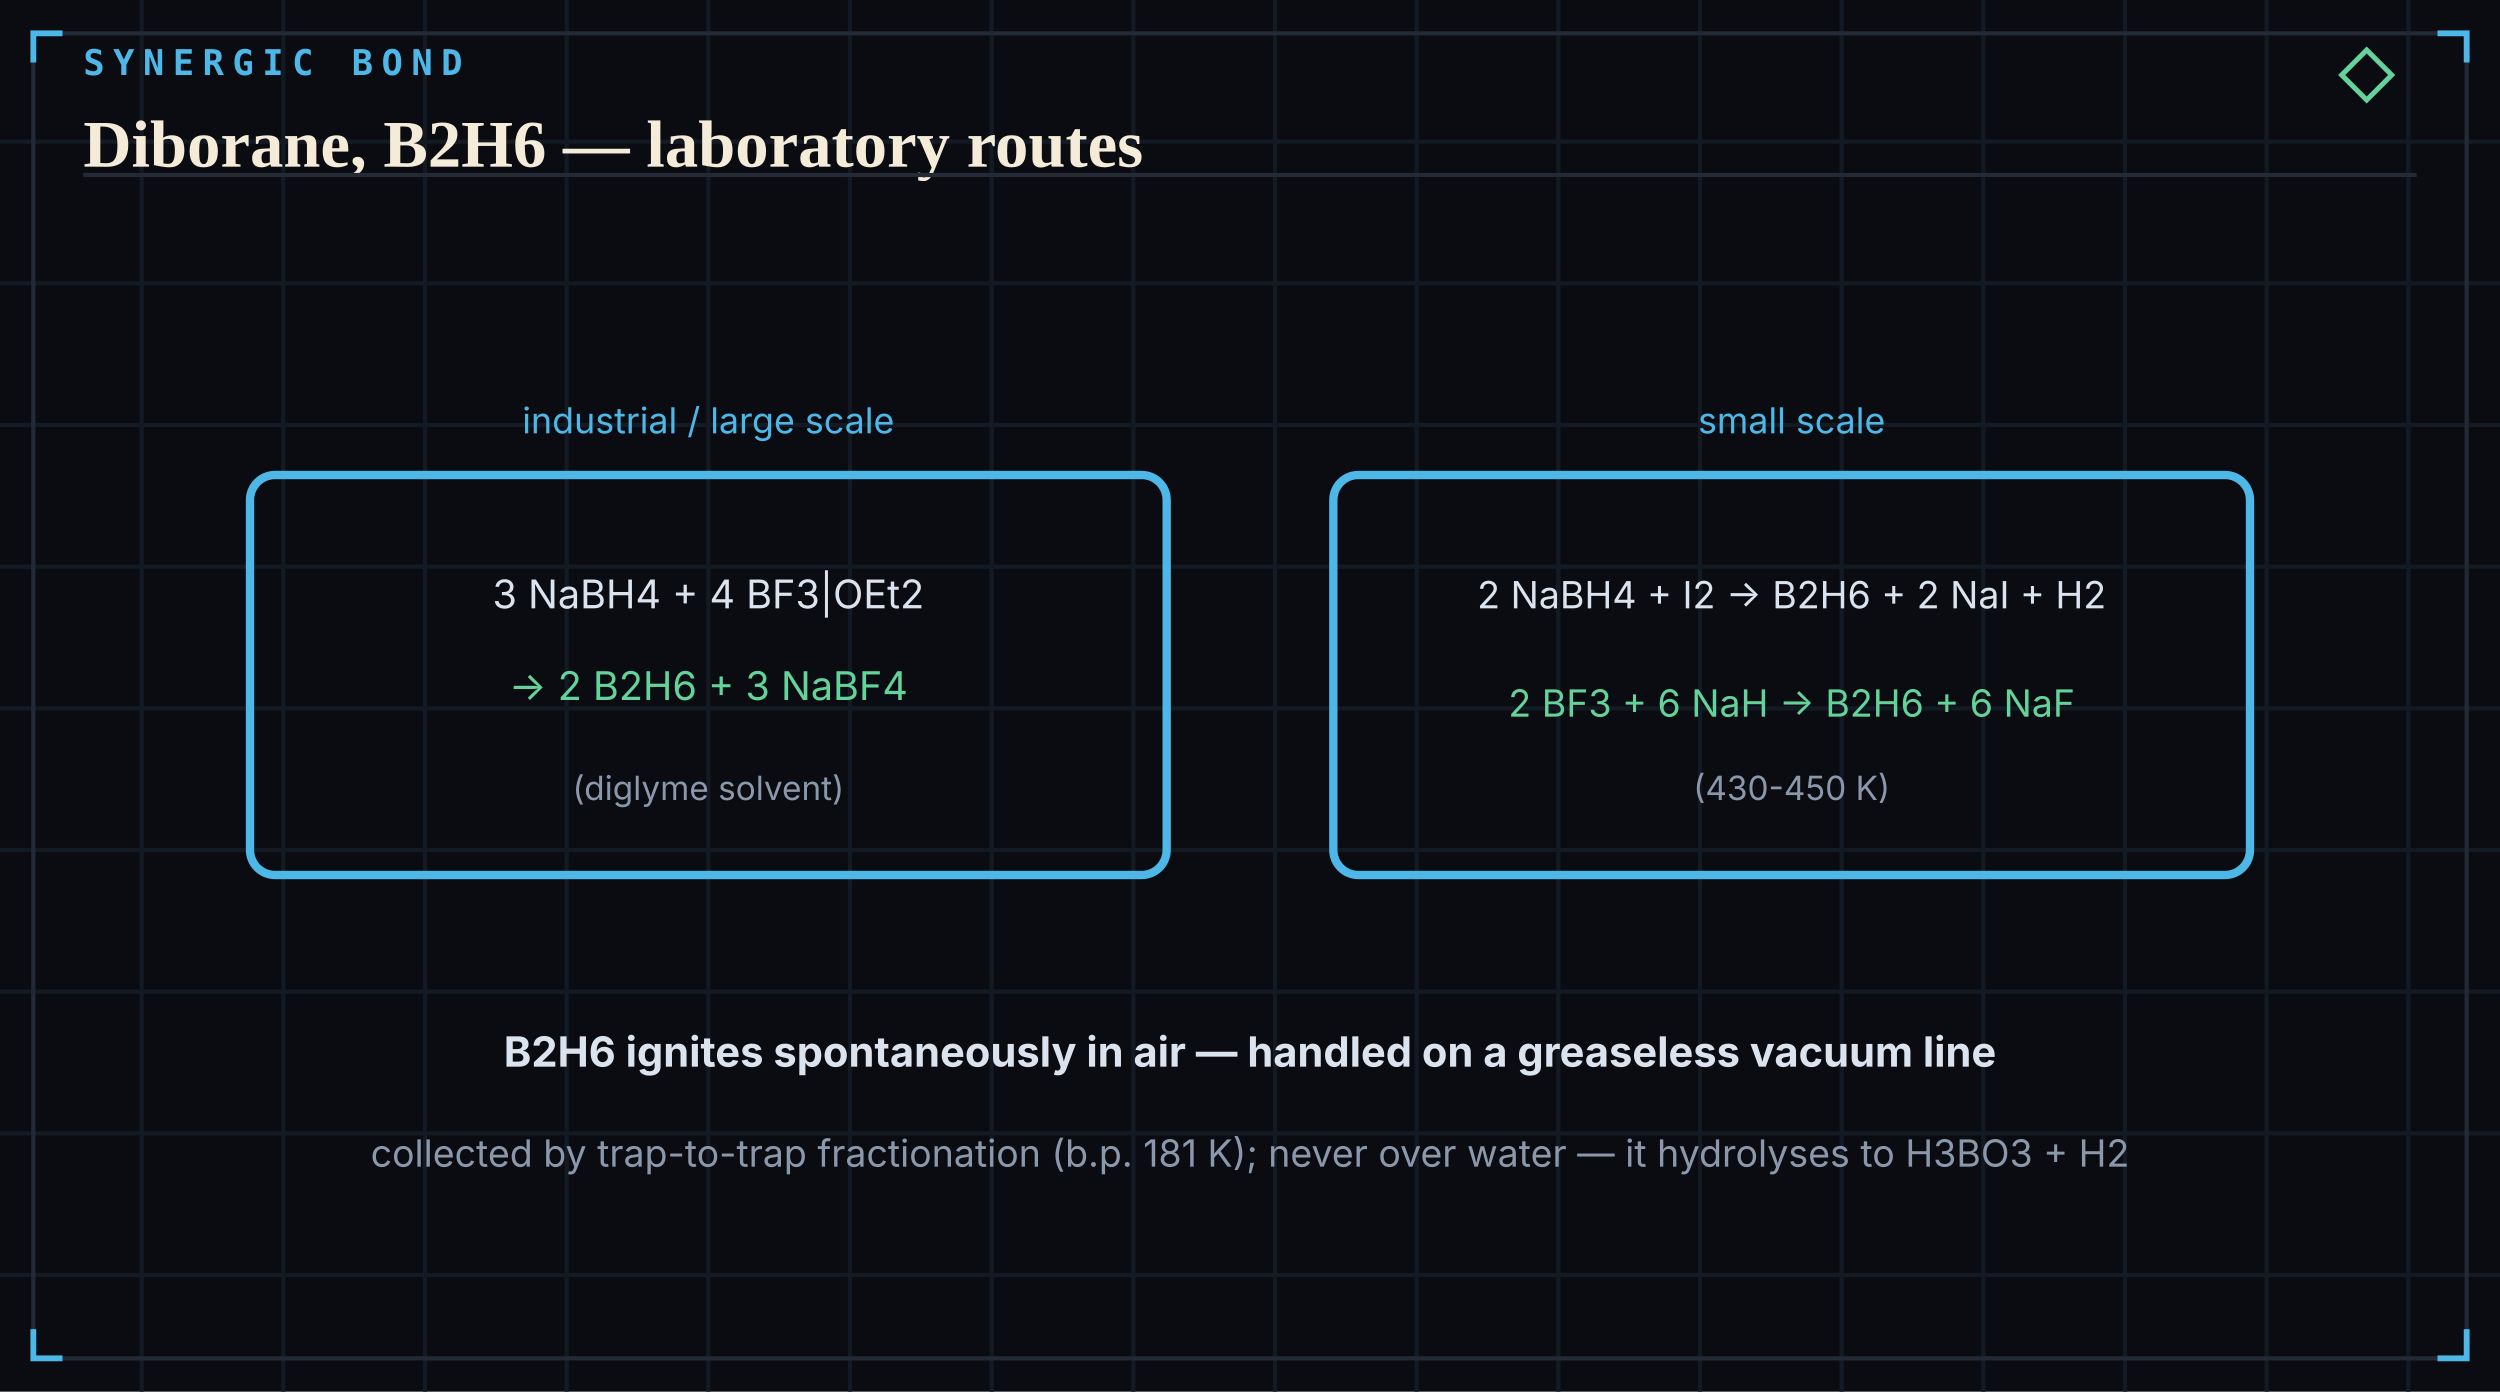
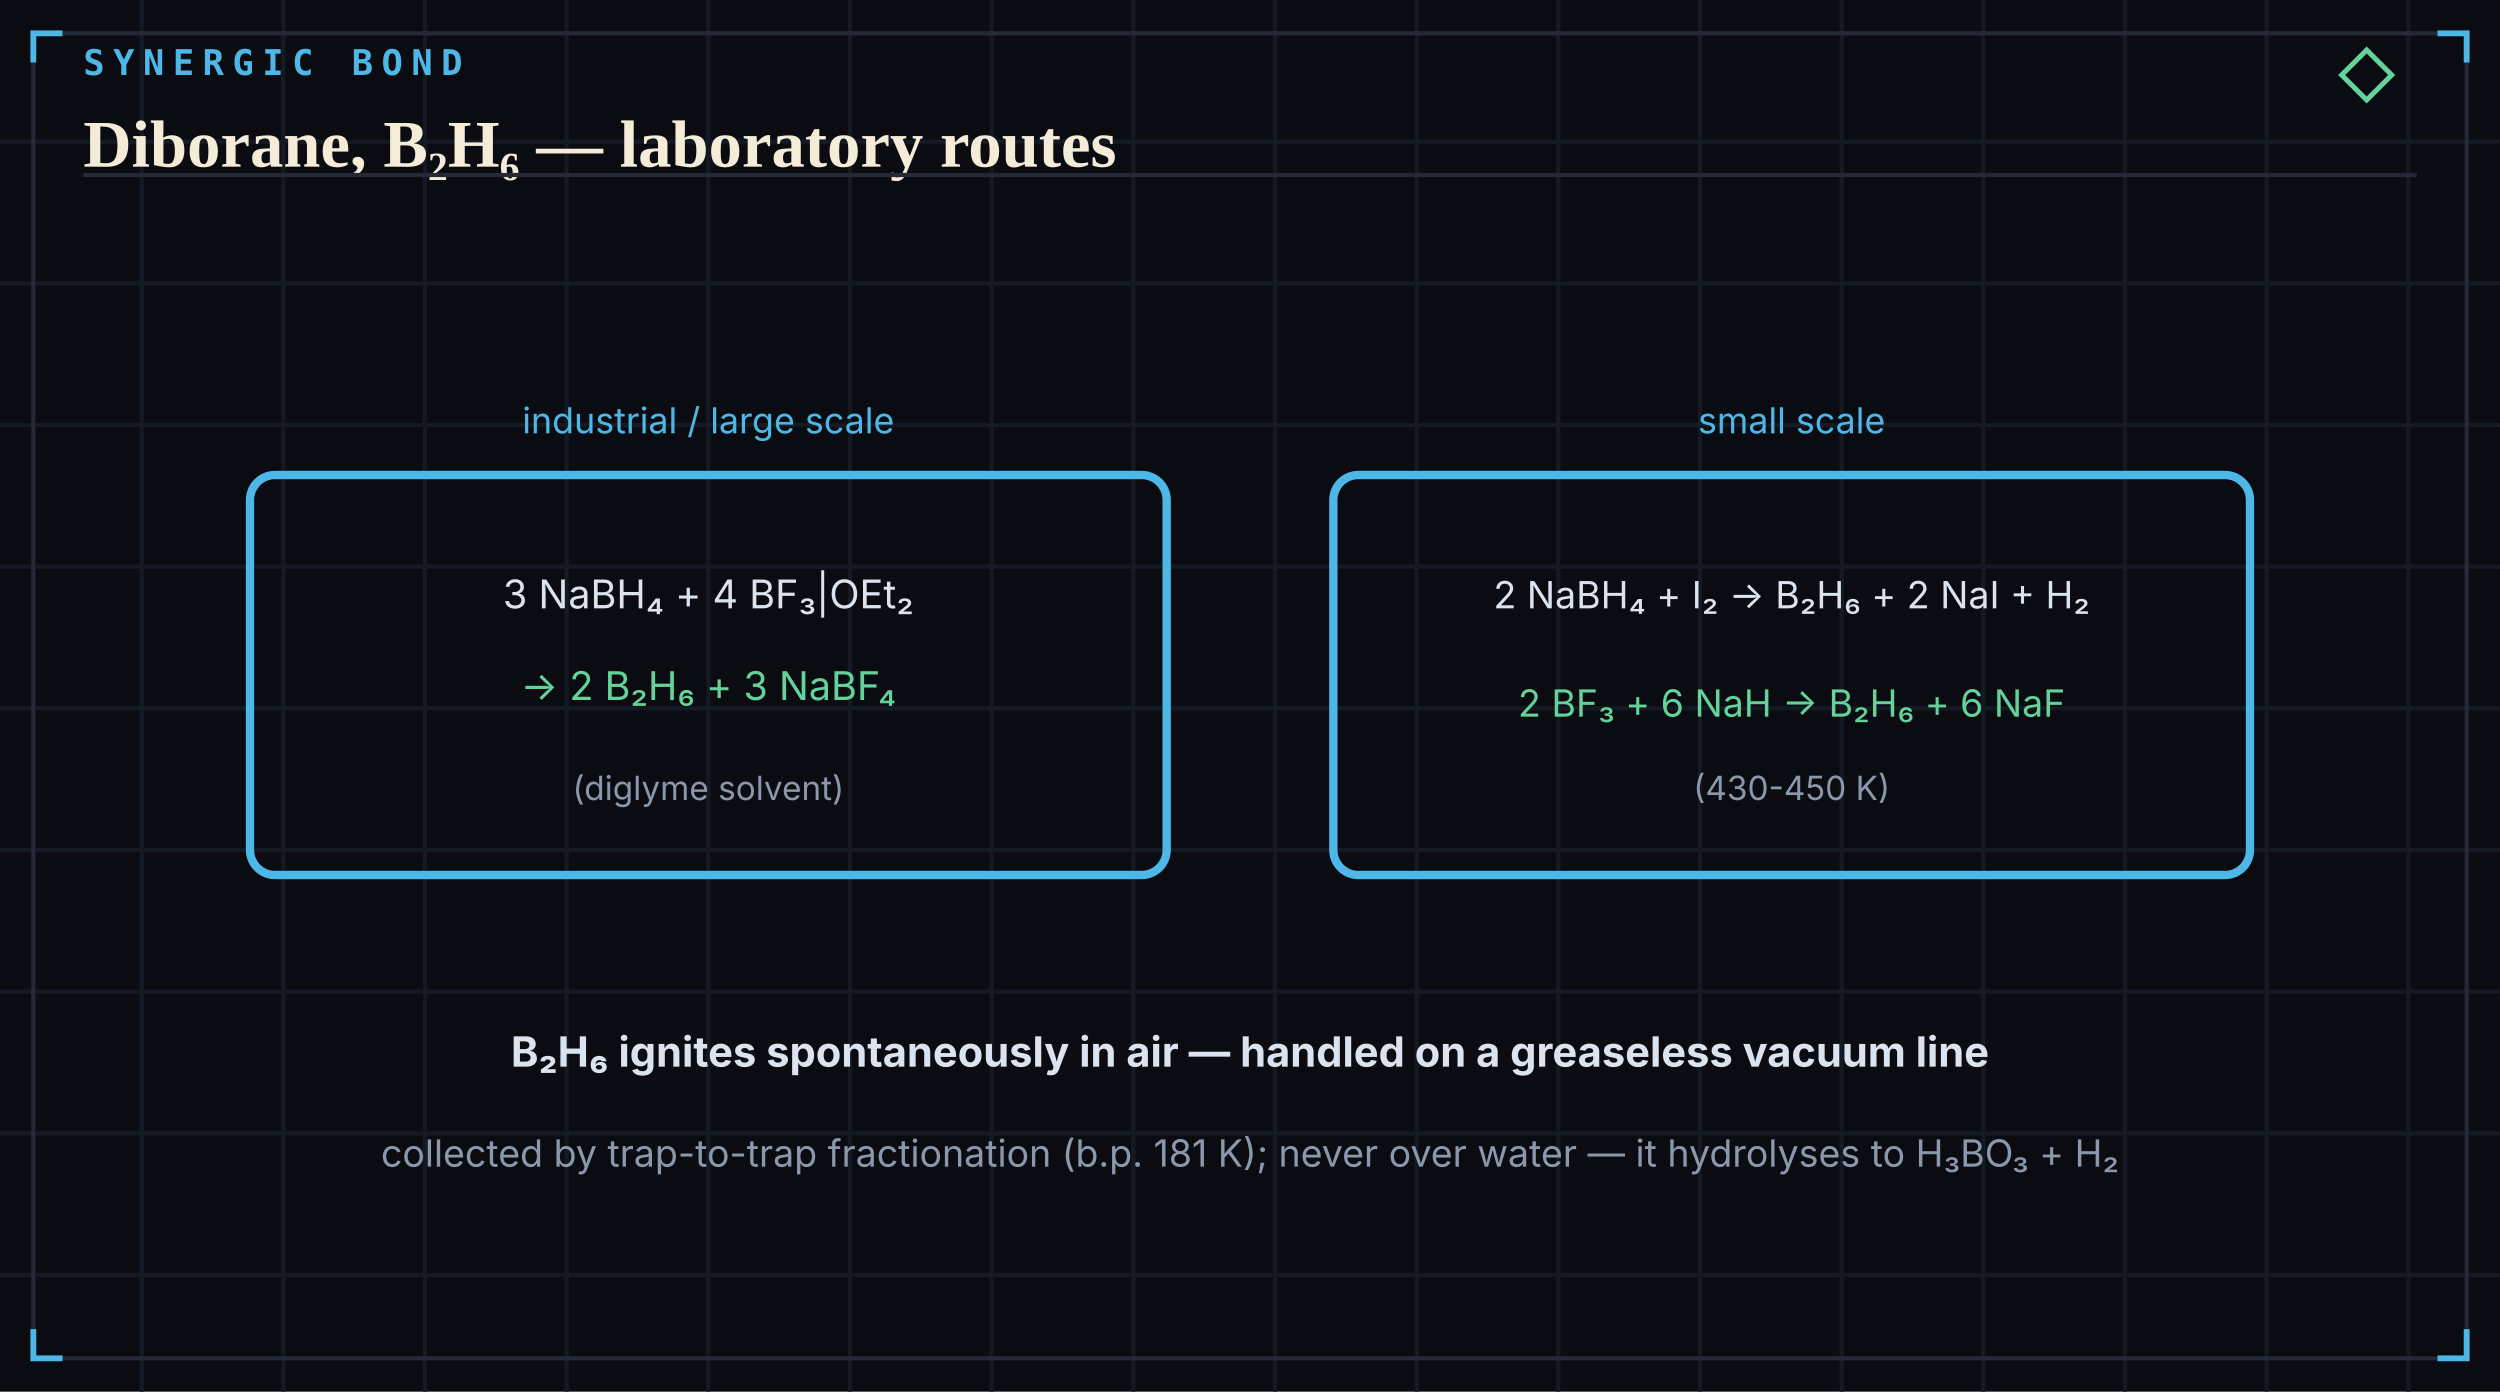
<svg xmlns="http://www.w3.org/2000/svg" width="600" height="334" viewBox="0 0 600 334" font-family="'Inter','Helvetica Neue',Arial,'DejaVu Sans',sans-serif">
  <rect width="600" height="334" fill="#0a0c11" />
  <g stroke="#141a24" stroke-width="1">
    <line x1="34" y1="0" x2="34" y2="334" />
    <line x1="68" y1="0" x2="68" y2="334" />
    <line x1="102" y1="0" x2="102" y2="334" />
    <line x1="136" y1="0" x2="136" y2="334" />
    <line x1="170" y1="0" x2="170" y2="334" />
    <line x1="204" y1="0" x2="204" y2="334" />
    <line x1="238" y1="0" x2="238" y2="334" />
    <line x1="272" y1="0" x2="272" y2="334" />
    <line x1="306" y1="0" x2="306" y2="334" />
    <line x1="340" y1="0" x2="340" y2="334" />
    <line x1="374" y1="0" x2="374" y2="334" />
    <line x1="408" y1="0" x2="408" y2="334" />
    <line x1="442" y1="0" x2="442" y2="334" />
    <line x1="476" y1="0" x2="476" y2="334" />
    <line x1="510" y1="0" x2="510" y2="334" />
    <line x1="544" y1="0" x2="544" y2="334" />
    <line x1="578" y1="0" x2="578" y2="334" />
    <line x1="0" y1="34" x2="600" y2="34" />
    <line x1="0" y1="68" x2="600" y2="68" />
    <line x1="0" y1="102" x2="600" y2="102" />
    <line x1="0" y1="136" x2="600" y2="136" />
    <line x1="0" y1="170" x2="600" y2="170" />
    <line x1="0" y1="204" x2="600" y2="204" />
    <line x1="0" y1="238" x2="600" y2="238" />
    <line x1="0" y1="272" x2="600" y2="272" />
    <line x1="0" y1="306" x2="600" y2="306" />
  </g>
  <rect x="8" y="8" width="584" height="318" fill="none" stroke="#232a36" stroke-width="1" />
  <path d="M 8 15 L 8 8 L 15 8" stroke="#4db8e8" stroke-width="1.4" fill="none" />
  <path d="M 592 15 L 592 8 L 585 8" stroke="#4db8e8" stroke-width="1.4" fill="none" />
  <path d="M 8 319 L 8 326 L 15 326" stroke="#4db8e8" stroke-width="1.4" fill="none" />
  <path d="M 592 319 L 592 326 L 585 326" stroke="#4db8e8" stroke-width="1.4" fill="none" />
  <text x="20" y="18" font-size="8.5" font-weight="bold" fill="#4db8e8" text-anchor="start" font-family="'SF Mono','DejaVu Sans Mono',ui-monospace,Menlo,monospace" letter-spacing="0.24em">SYNERGIC BOND</text>
  <path d="M 568 12 l 6 6 l -6 6 l -6 -6 z" fill="none" stroke="#63d39b" stroke-width="1.2" />
-   <text x="20" y="40" font-size="16" font-weight="bold" fill="#f4ecd9" text-anchor="start" font-family="'Georgia','Times New Roman',serif">Diborane, B2H6  —  laboratory routes</text>
+   <text x="20" y="40" font-size="16" font-weight="bold" fill="#f4ecd9" text-anchor="start" font-family="'Georgia','Times New Roman',serif">Diborane, B₂H₆  —  laboratory routes</text>
  <line x1="20" y1="42" x2="580" y2="42" stroke="#232a36" stroke-width="1" />
  <g transform="translate(0,34)">
    <rect x="60" y="80" width="220" height="96" rx="6" fill="none" stroke="#4db8e8" stroke-width="2" />
    <text x="170.0" y="70.0" font-size="8.6" font-weight="normal" fill="#4db8e8" text-anchor="middle">industrial / large scale</text>
-     <text x="170.0" y="112.0" font-size="9.5" font-weight="normal" fill="#dbe3ef" text-anchor="middle">3 NaBH4 + 4 BF3|OEt2</text>
-     <text x="170.0" y="134.0" font-size="9.5" font-weight="normal" fill="#63d39b" text-anchor="middle">→  2 B2H6 + 3 NaBF4</text>
+     <text x="170.0" y="112.0" font-size="9.5" font-weight="normal" fill="#dbe3ef" text-anchor="middle">3 NaBH₄ + 4 BF₃|OEt₂</text>
+     <text x="170.0" y="134.0" font-size="9.5" font-weight="normal" fill="#63d39b" text-anchor="middle">→  2 B₂H₆ + 3 NaBF₄</text>
    <text x="170.0" y="158.0" font-size="8" font-weight="normal" fill="#8b98ac" text-anchor="middle">(diglyme solvent)</text>
    <rect x="320" y="80" width="220" height="96" rx="6" fill="none" stroke="#4db8e8" stroke-width="2" />
    <text x="430.0" y="70.0" font-size="8.6" font-weight="normal" fill="#4db8e8" text-anchor="middle">small scale</text>
-     <text x="430.0" y="112.0" font-size="9" font-weight="normal" fill="#dbe3ef" text-anchor="middle">2 NaBH4 + I2  →  B2H6 + 2 NaI + H2</text>
-     <text x="430.0" y="138.0" font-size="9" font-weight="normal" fill="#63d39b" text-anchor="middle">2 BF3 + 6 NaH  →  B2H6 + 6 NaF</text>
+     <text x="430.0" y="112.0" font-size="9" font-weight="normal" fill="#dbe3ef" text-anchor="middle">2 NaBH₄ + I₂  →  B₂H₆ + 2 NaI + H₂</text>
+     <text x="430.0" y="138.0" font-size="9" font-weight="normal" fill="#63d39b" text-anchor="middle">2 BF₃ + 6 NaH  →  B₂H₆ + 6 NaF</text>
    <text x="430.0" y="158.0" font-size="8" font-weight="normal" fill="#8b98ac" text-anchor="middle">(430-450 K)</text>
-     <text x="300.0" y="222.0" font-size="10" font-weight="bold" fill="#dbe3ef" text-anchor="middle">B2H6 ignites spontaneously in air — handled on a greaseless vacuum line</text>
-     <text x="300.0" y="246.0" font-size="9" font-weight="normal" fill="#8b98ac" text-anchor="middle">collected by trap-to-trap fractionation (b.p. 181 K); never over water — it hydrolyses to H3BO3 + H2</text>
+     <text x="300.0" y="222.0" font-size="10" font-weight="bold" fill="#dbe3ef" text-anchor="middle">B₂H₆ ignites spontaneously in air — handled on a greaseless vacuum line</text>
+     <text x="300.0" y="246.0" font-size="9" font-weight="normal" fill="#8b98ac" text-anchor="middle">collected by trap-to-trap fractionation (b.p. 181 K); never over water — it hydrolyses to H₃BO₃ + H₂</text>
  </g>
</svg>
